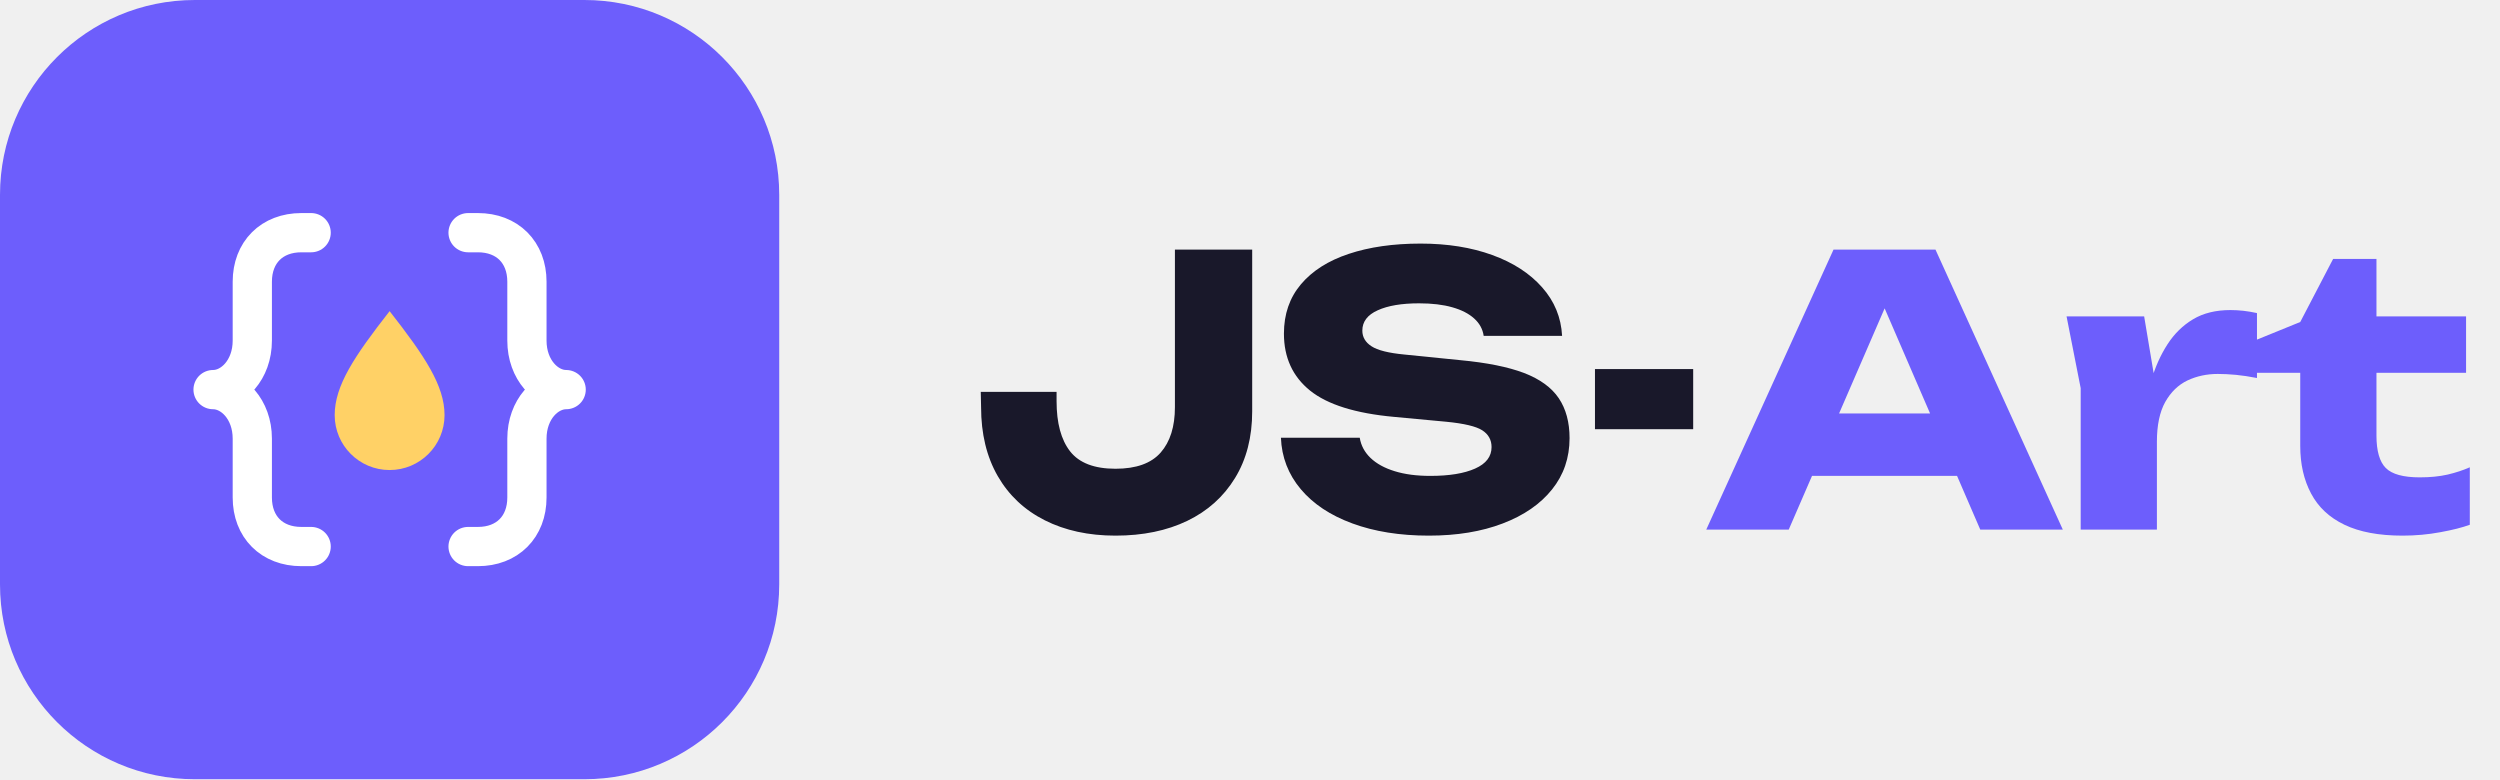
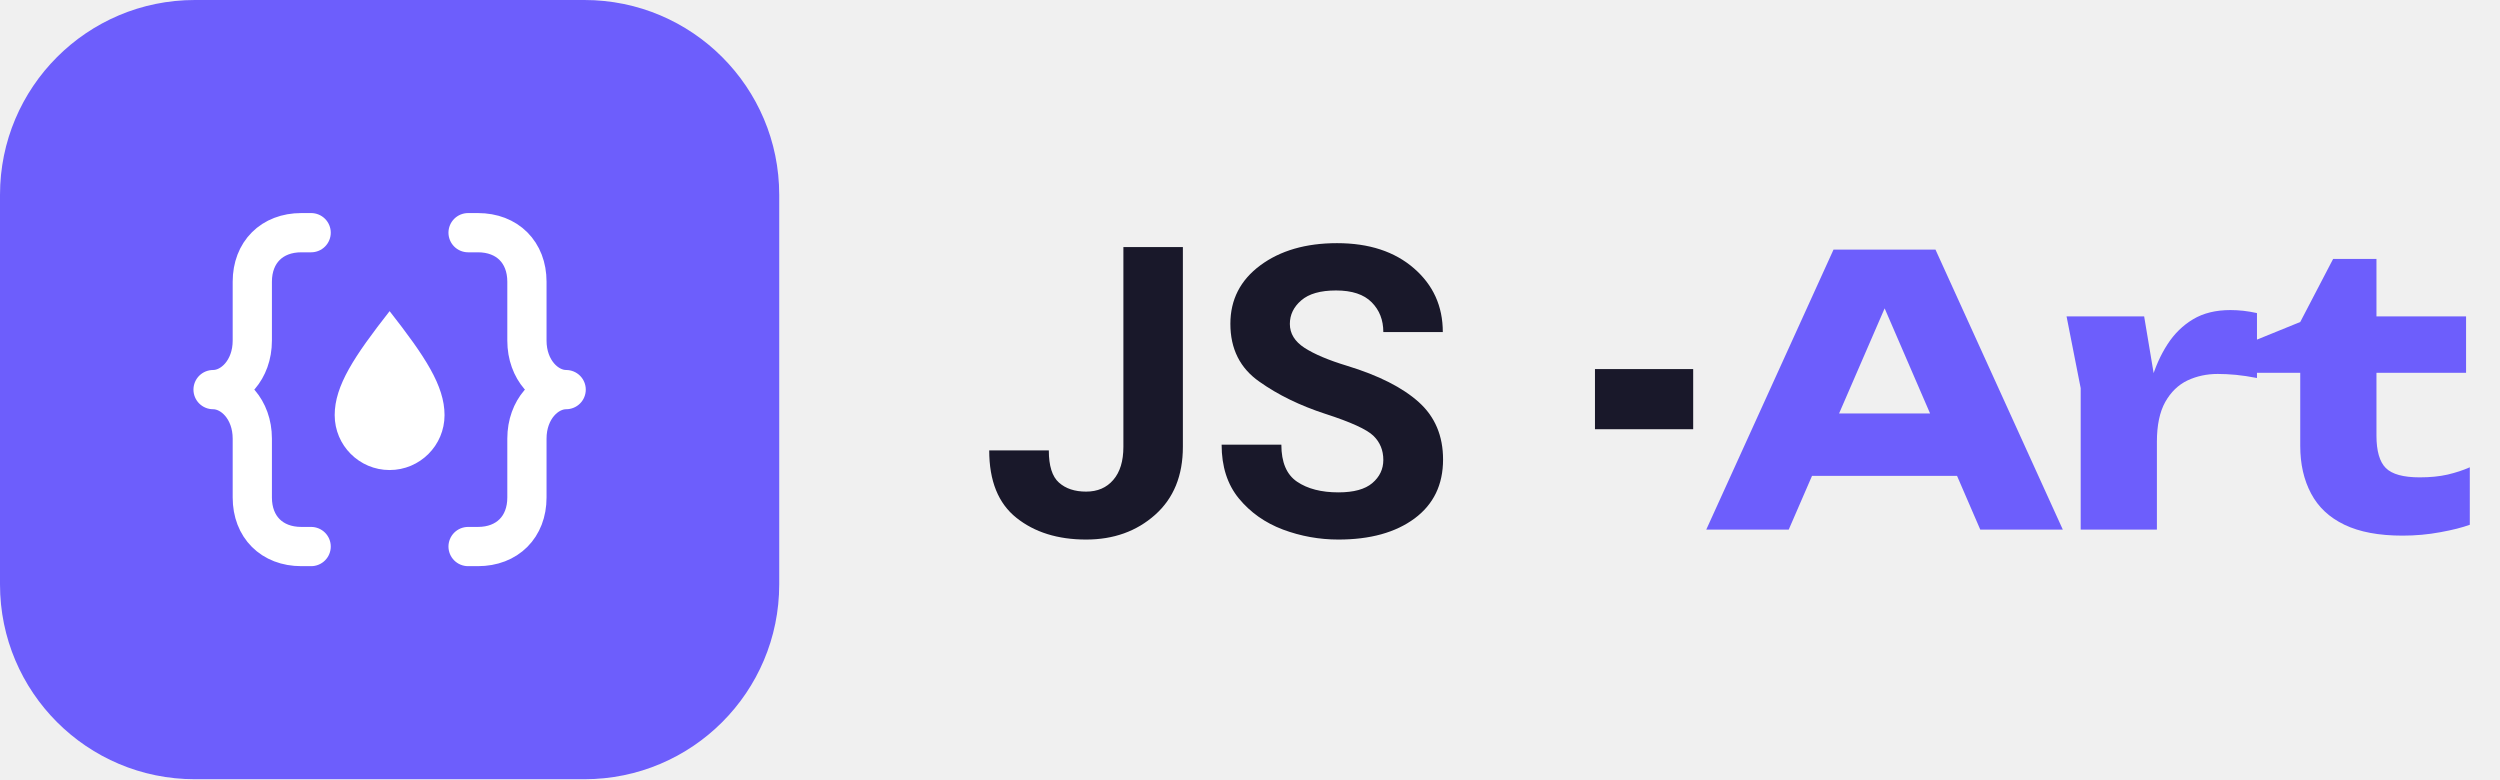
<svg xmlns="http://www.w3.org/2000/svg" viewBox="0 0 308 96" width="308" height="96">
  <rect width="96" height="96" rx="24" fill="#6d5efc" />
  <g transform="translate(19 19) scale(2.4167)" fill="none" stroke="#fff" stroke-width="2" stroke-linecap="round" stroke-linejoin="round">
    <path d="M8 4h-.5C6 4 5 5 5 6.5v3C5 11 4 12 3 12c1 0 2 1 2 2.5v3C5 19 6 20 7.5 20H8M16 4h.5C18 4 19 5 19 6.5v3c0 1.5 1 2.5 2 2.5-1 0-2 1-2 2.5v3c0 1.5-1 2.5-2.5 2.5H16" />
-     <path d="M12 8c1.8 2.3 2.8 3.8 2.8 5.3a2.8 2.8 0 0 1-5.6 0c0-1.5 1-3 2.8-5.3z" fill="#ffd166" stroke="none" />
+     <path d="M12 8c1.8 2.3 2.8 3.8 2.8 5.3a2.8 2.8 0 0 1-5.6 0c0-1.5 1-3 2.8-5.3z" fill="#fff" stroke="none" />
  </g>
-   <path fill="#19182a" d="M120.87 50.16L120.83 48.28L130.17 48.28L130.17 49.43Q130.17 53.47 131.84 55.61Q133.52 57.75 137.43 57.75L137.43 57.75Q141.25 57.75 143 55.75Q144.75 53.75 144.75 50.16L144.75 50.16L144.75 30.75L154.27 30.75L154.27 50.67Q154.27 55.45 152.15 58.90Q150.04 62.35 146.27 64.17Q142.49 65.99 137.43 65.99L137.43 65.99Q132.47 65.99 128.72 64.10Q124.97 62.21 122.92 58.65Q120.87 55.08 120.87 50.16L120.87 50.16ZM157.81 53.93L157.81 53.93L167.52 53.93Q167.75 55.36 168.85 56.42Q169.96 57.48 171.82 58.05Q173.68 58.63 176.21 58.63L176.21 58.63Q179.71 58.63 181.73 57.73Q183.76 56.83 183.76 55.08L183.76 55.08Q183.76 53.75 182.61 53.01Q181.46 52.28 178.19 51.96L178.19 51.96L171.75 51.36Q164.62 50.71 161.40 48.12Q158.18 45.52 158.18 41.10L158.18 41.10Q158.18 37.51 160.27 35.03Q162.37 32.54 166.16 31.28Q169.96 30.01 175.02 30.01L175.02 30.01Q179.98 30.01 183.85 31.42Q187.71 32.82 189.99 35.40Q192.27 37.97 192.45 41.38L192.45 41.38L182.79 41.38Q182.61 40.13 181.62 39.24Q180.63 38.34 178.93 37.86Q177.22 37.37 174.83 37.37L174.83 37.37Q171.61 37.37 169.73 38.23Q167.84 39.08 167.84 40.73L167.84 40.73Q167.84 41.93 168.97 42.66Q170.09 43.40 173.04 43.68L173.04 43.68L179.89 44.37Q184.81 44.83 187.76 45.95Q190.70 47.08 192.04 49.06Q193.37 51.04 193.37 53.98L193.37 53.98Q193.37 57.61 191.21 60.30Q189.05 63.00 185.14 64.49Q181.23 65.99 176.03 65.99L176.03 65.99Q170.69 65.99 166.62 64.49Q162.55 63.00 160.25 60.26Q157.95 57.52 157.81 53.93ZM196.50 52.88L196.50 45.47L208.60 45.47L208.60 52.88L196.50 52.88Z" />
+   <text x="120.87" y="65.99" font-family="ui-sans-serif, system-ui, -apple-system, 'Segoe UI', Roboto, sans-serif" font-weight="700" font-size="50" textLength="72.5" lengthAdjust="spacingAndGlyphs" fill="#19182a">JS</text>
+   <path fill="#19182a" d="M196.50 52.88L196.50 45.47L208.60 45.47L208.60 52.88L196.50 52.88Z" />
  <path fill="#6d5efc" d="M243.88 58.63L220.10 58.63L220.10 50.94L243.88 50.94L243.88 58.63ZM225.89 30.75L238.45 30.75L254.14 65.25L243.97 65.25L230.81 34.80L233.57 34.80L220.37 65.25L210.21 65.25L225.89 30.75ZM256.34 47.82L254.60 38.98L264.16 38.98L265.73 48.37L265.73 65.25L256.34 65.25L256.34 47.82ZM278.06 38.57L278.06 38.57L278.06 46.57Q276.68 46.30 275.46 46.18Q274.24 46.07 273.23 46.07L273.23 46.07Q271.20 46.07 269.50 46.87Q267.80 47.68 266.76 49.52Q265.73 51.36 265.73 54.44L265.73 54.44L263.93 52.23Q264.30 49.38 265.04 46.87Q265.77 44.37 267.04 42.41Q268.30 40.46 270.19 39.33Q272.08 38.20 274.79 38.20L274.79 38.20Q275.57 38.20 276.40 38.29Q277.23 38.39 278.06 38.57ZM283.39 45.93L278.06 45.93L278.06 41.84L283.39 39.67L287.44 31.90L292.78 31.90L292.78 38.98L303.82 38.98L303.82 45.93L292.78 45.93L292.78 53.66Q292.78 56.51 293.93 57.66Q295.08 58.81 298.11 58.81L298.11 58.81Q300.04 58.81 301.54 58.47Q303.03 58.12 304.28 57.57L304.28 57.57L304.28 64.65Q302.90 65.16 300.64 65.57Q298.39 65.99 296.00 65.99L296.00 65.99Q291.63 65.99 288.84 64.65Q286.06 63.32 284.73 60.81Q283.39 58.30 283.39 54.95L283.39 54.95L283.39 45.93Z" />
</svg>
